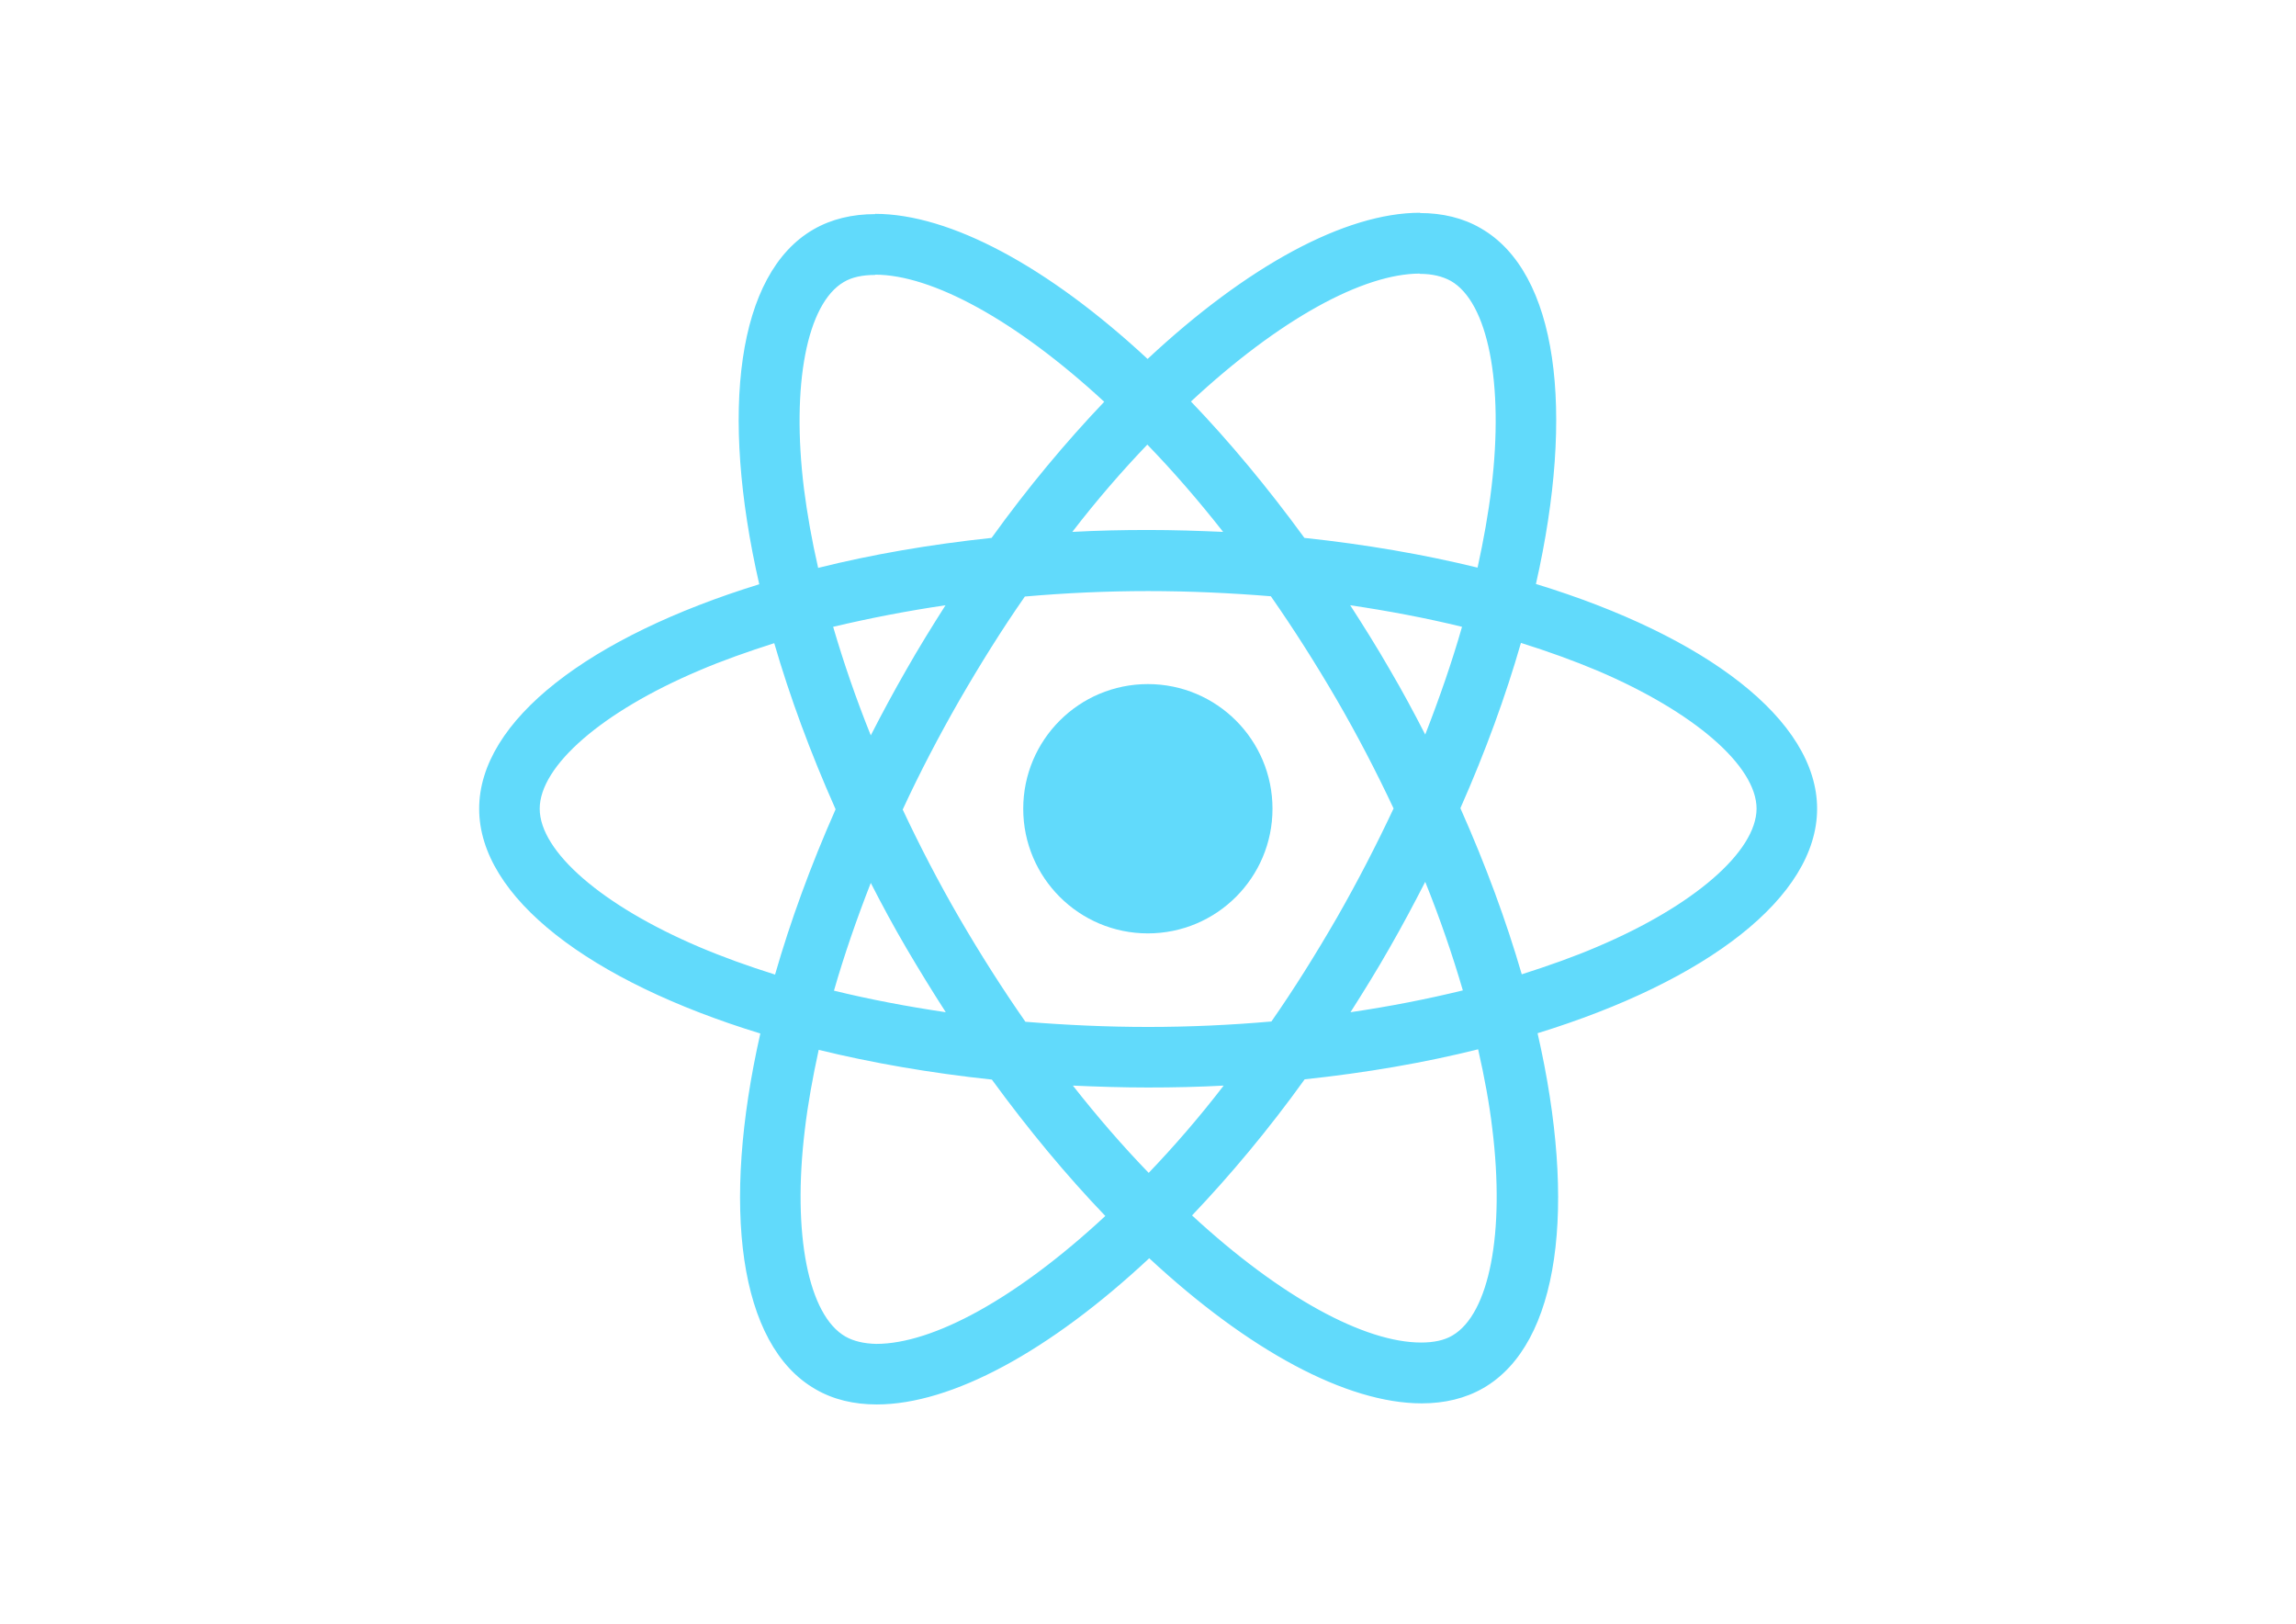
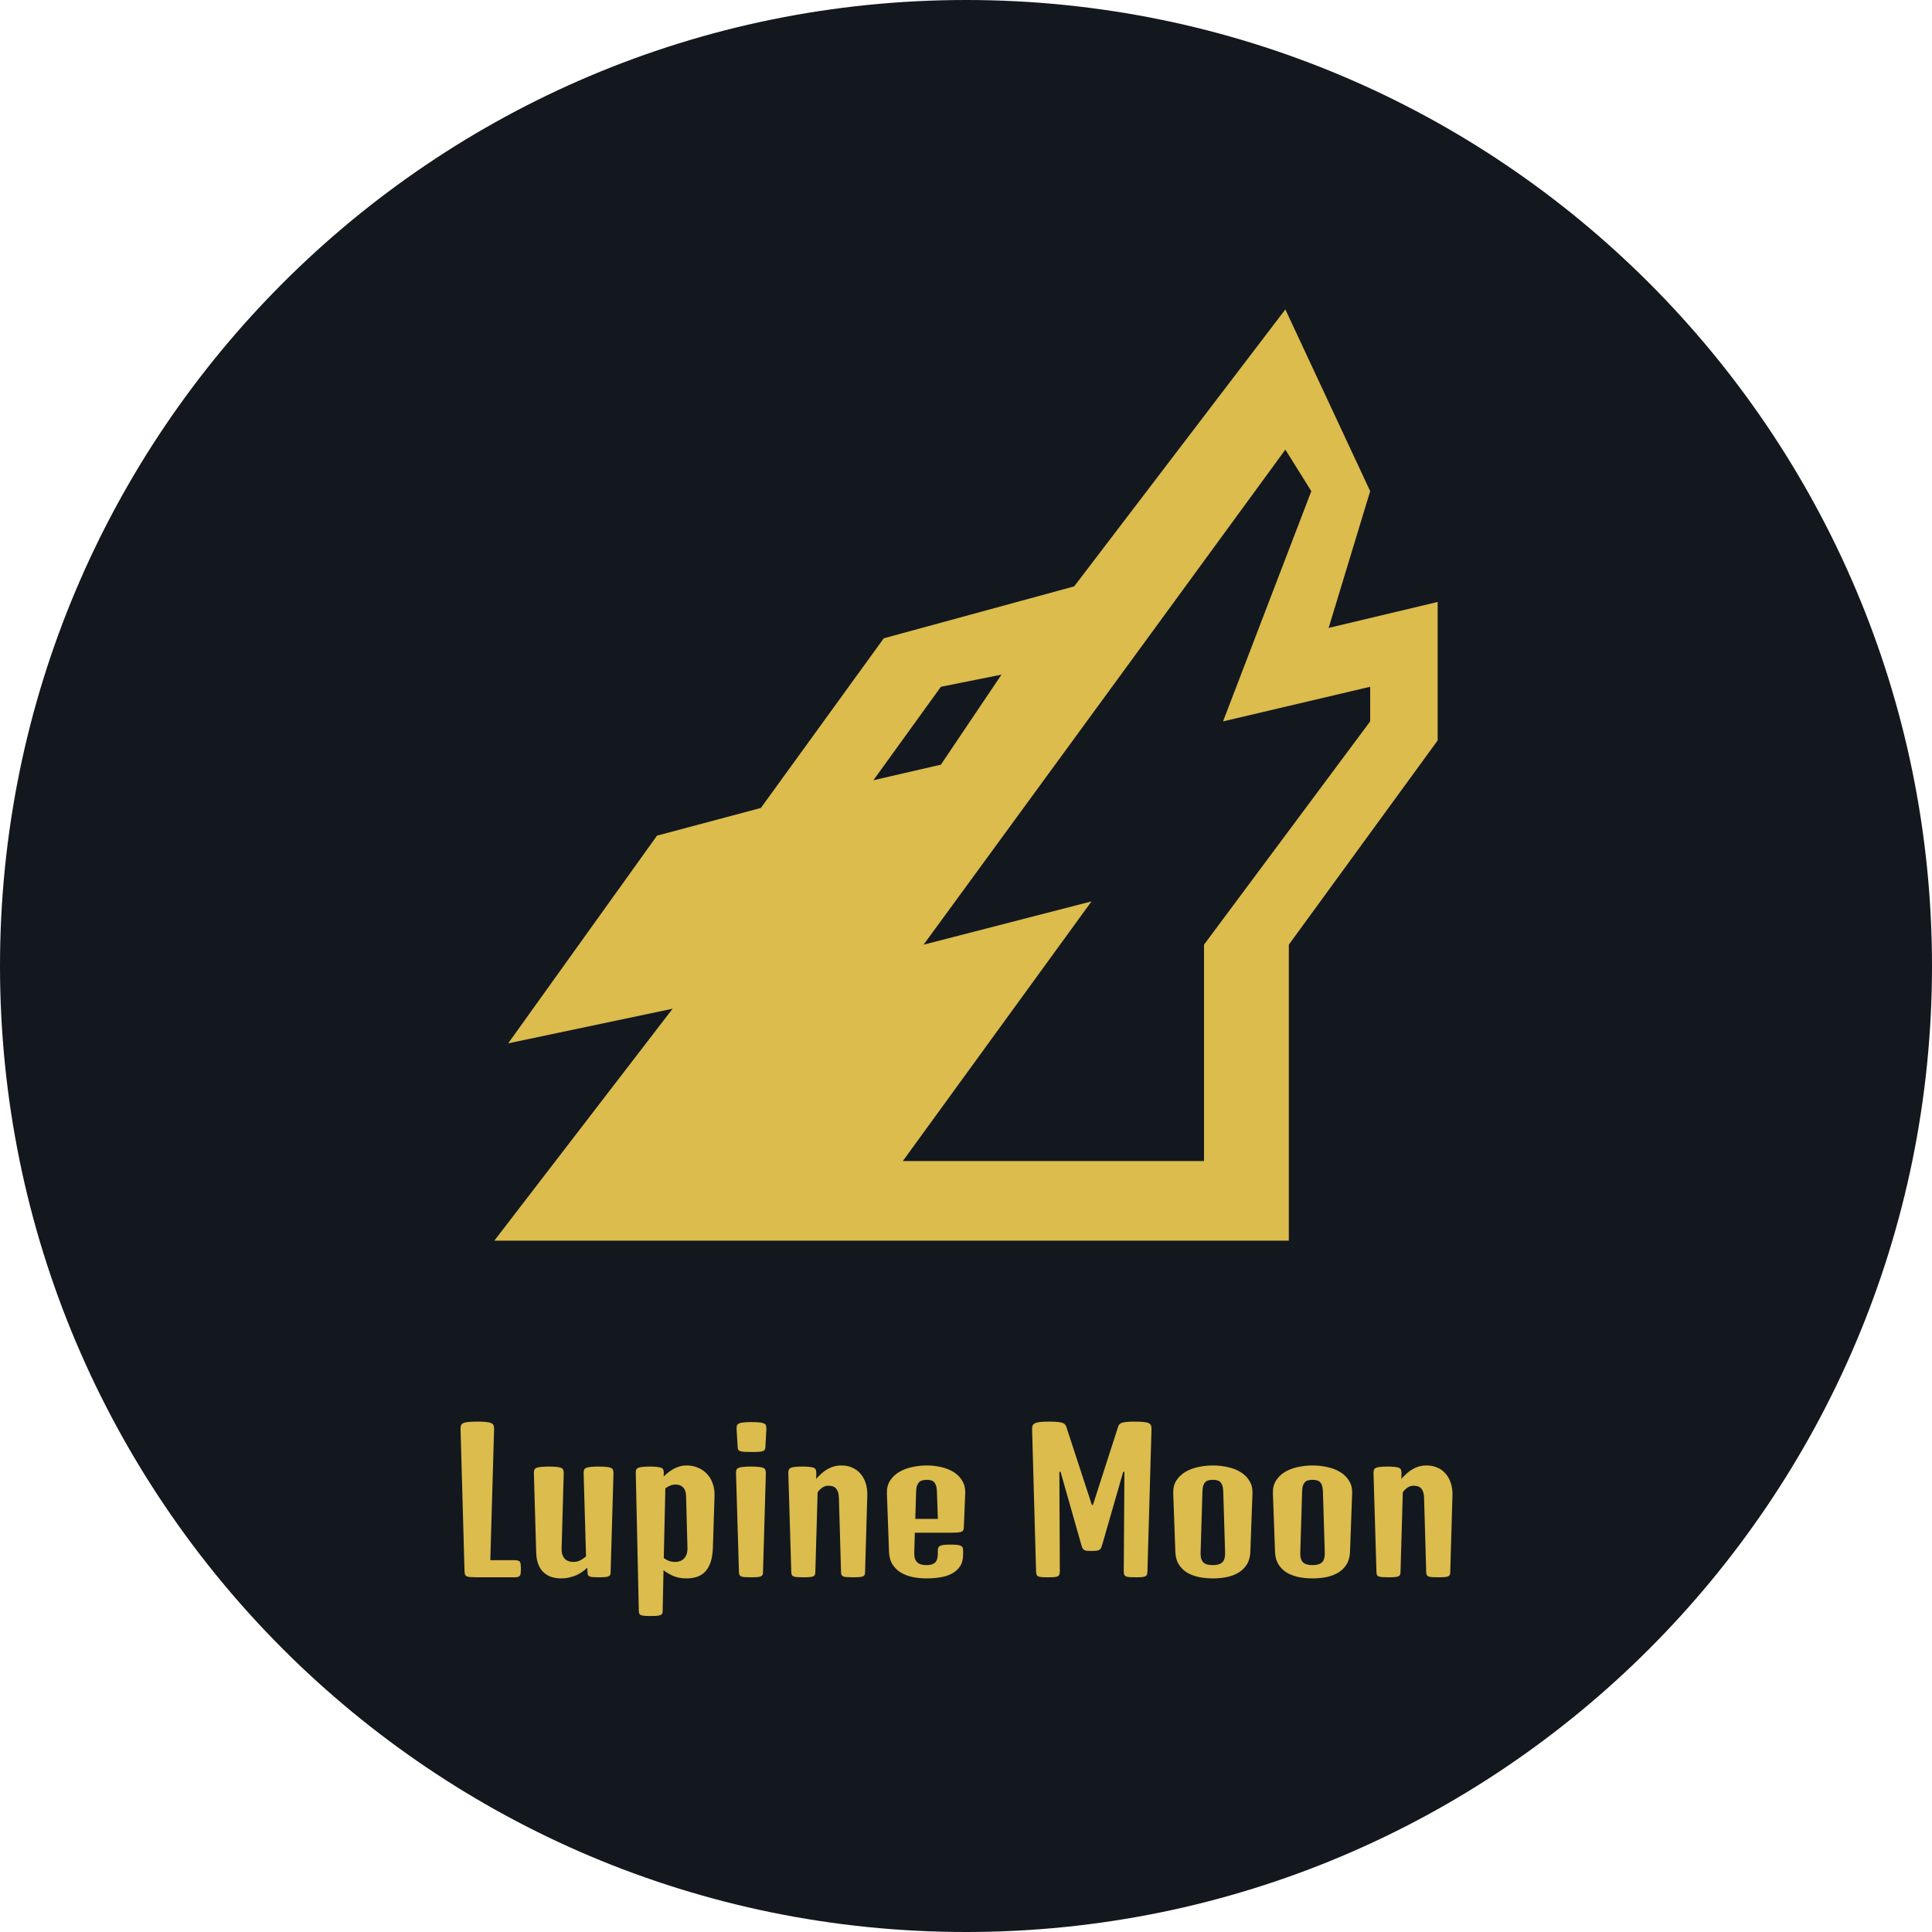
- <svg xmlns="http://www.w3.org/2000/svg" viewBox="0 0 841.9 595.3">
-   <g fill="#61DAFB">
-     <path d="M666.3 296.5c0-32.5-40.7-63.3-103.1-82.4 14.4-63.6 8-114.2-20.2-130.4-6.5-3.8-14.1-5.6-22.4-5.6v22.3c4.6 0 8.3.9 11.4 2.6 13.6 7.8 19.5 37.5 14.9 75.7-1.1 9.4-2.9 19.3-5.1 29.4-19.6-4.8-41-8.5-63.5-10.9-13.5-18.5-27.5-35.3-41.6-50 32.6-30.3 63.2-46.9 84-46.9V78c-27.5 0-63.5 19.6-99.9 53.6-36.4-33.8-72.4-53.2-99.9-53.2v22.3c20.7 0 51.4 16.5 84 46.6-14 14.7-28 31.4-41.3 49.9-22.6 2.4-44 6.1-63.6 11-2.3-10-4-19.7-5.2-29-4.7-38.2 1.1-67.9 14.6-75.8 3-1.8 6.9-2.6 11.5-2.6V78.5c-8.4 0-16 1.8-22.6 5.6-28.1 16.2-34.4 66.7-19.9 130.1-62.2 19.2-102.7 49.9-102.7 82.3 0 32.5 40.7 63.3 103.1 82.4-14.4 63.6-8 114.2 20.2 130.4 6.5 3.8 14.1 5.6 22.5 5.6 27.5 0 63.5-19.6 99.9-53.6 36.4 33.8 72.4 53.2 99.9 53.2 8.4 0 16-1.8 22.6-5.6 28.1-16.2 34.4-66.7 19.9-130.1 62-19.1 102.5-49.9 102.5-82.3zm-130.2-66.7c-3.7 12.9-8.3 26.2-13.5 39.5-4.1-8-8.4-16-13.1-24-4.6-8-9.5-15.8-14.4-23.4 14.2 2.1 27.9 4.7 41 7.9zm-45.8 106.5c-7.8 13.5-15.8 26.3-24.1 38.2-14.9 1.3-30 2-45.2 2-15.1 0-30.2-.7-45-1.9-8.3-11.9-16.4-24.6-24.2-38-7.6-13.1-14.5-26.4-20.8-39.8 6.2-13.4 13.2-26.8 20.7-39.9 7.8-13.5 15.8-26.3 24.1-38.2 14.9-1.3 30-2 45.2-2 15.1 0 30.2.7 45 1.9 8.3 11.9 16.4 24.6 24.2 38 7.6 13.1 14.5 26.4 20.8 39.8-6.3 13.4-13.2 26.8-20.7 39.9zm32.3-13c5.4 13.4 10 26.8 13.8 39.8-13.1 3.2-26.9 5.9-41.2 8 4.9-7.7 9.8-15.6 14.4-23.7 4.6-8 8.9-16.1 13-24.1zM421.2 430c-9.3-9.6-18.6-20.3-27.8-32 9 .4 18.2.7 27.5.7 9.4 0 18.7-.2 27.8-.7-9 11.7-18.3 22.4-27.5 32zm-74.4-58.9c-14.2-2.1-27.9-4.7-41-7.9 3.7-12.9 8.3-26.2 13.5-39.5 4.1 8 8.4 16 13.1 24 4.7 8 9.5 15.8 14.4 23.4zM420.7 163c9.3 9.6 18.6 20.3 27.8 32-9-.4-18.2-.7-27.5-.7-9.4 0-18.7.2-27.8.7 9-11.7 18.3-22.4 27.5-32zm-74 58.9c-4.9 7.7-9.8 15.6-14.4 23.7-4.6 8-8.9 16-13 24-5.4-13.4-10-26.8-13.8-39.8 13.1-3.1 26.9-5.8 41.2-7.9zm-90.5 125.2c-35.4-15.1-58.3-34.9-58.3-50.6 0-15.7 22.9-35.6 58.3-50.6 8.6-3.7 18-7 27.7-10.1 5.7 19.6 13.2 40 22.5 60.9-9.2 20.8-16.6 41.1-22.2 60.6-9.9-3.1-19.3-6.5-28-10.2zM310 490c-13.6-7.8-19.5-37.5-14.9-75.7 1.1-9.4 2.9-19.3 5.1-29.4 19.6 4.8 41 8.5 63.5 10.9 13.5 18.5 27.5 35.3 41.6 50-32.6 30.3-63.2 46.9-84 46.9-4.5-.1-8.3-1-11.3-2.7zm237.2-76.2c4.7 38.2-1.1 67.9-14.6 75.8-3 1.8-6.9 2.6-11.5 2.6-20.7 0-51.4-16.5-84-46.6 14-14.7 28-31.4 41.3-49.9 22.6-2.4 44-6.1 63.6-11 2.3 10.1 4.1 19.8 5.2 29.1zm38.5-66.7c-8.6 3.7-18 7-27.7 10.1-5.7-19.6-13.2-40-22.5-60.9 9.2-20.8 16.6-41.1 22.2-60.6 9.9 3.1 19.3 6.5 28.1 10.2 35.4 15.1 58.3 34.9 58.3 50.6-.1 15.7-23 35.6-58.4 50.6zM320.8 78.4z" />
-     <circle cx="420.9" cy="296.5" r="45.7" />
-     <path d="M520.5 78.1z" />
-   </g>
+ <svg xmlns="http://www.w3.org/2000/svg" width="512" height="512" viewBox="0 0 512 512" fill="none">
+   <rect width="512" height="512" rx="256" fill="#13181E" />
+   <path fill-rule="evenodd" clip-rule="evenodd" d="M341.55 250.349V328.789H131L178.248 267.321L134.67 276.495L174.119 221.45L201.642 214.11L234.211 169.156L284.67 155.395L340.633 82L363.11 130.165L352.101 166.404L381 159.523V196.22L341.55 250.349ZM249.349 182L265.404 178.789L249.349 202.642L231.459 206.771L249.349 182ZM319.073 250.349V307.688H239.257L289.257 238.881L244.761 250.349L340.633 119.156L347.514 130.165L324.119 191.174L363.11 182V191.174L319.073 250.349Z" fill="#DBBC4C" />
+   <path d="M122.052 378.767C122.035 378.343 122.076 378.002 122.174 377.741C122.271 377.481 122.475 377.277 122.784 377.131C123.11 376.984 123.565 376.887 124.151 376.838C124.737 376.773 125.519 376.74 126.495 376.74C127.455 376.74 128.229 376.773 128.814 376.838C129.4 376.887 129.848 376.984 130.157 377.131C130.483 377.277 130.694 377.481 130.792 377.741C130.906 378.002 130.955 378.343 130.938 378.767L129.938 413.459H136.31C136.733 413.459 137.058 413.5 137.286 413.581C137.53 413.646 137.701 413.768 137.799 413.947C137.913 414.11 137.978 414.338 137.994 414.631C138.027 414.924 138.043 415.29 138.043 415.729C138.043 416.169 138.027 416.535 137.994 416.828C137.978 417.121 137.913 417.357 137.799 417.536C137.701 417.699 137.53 417.821 137.286 417.902C137.058 417.967 136.733 418 136.31 418H126.495C125.746 418 125.144 417.984 124.688 417.951C124.249 417.919 123.915 417.845 123.688 417.731C123.46 417.618 123.305 417.455 123.224 417.243C123.159 417.015 123.118 416.714 123.102 416.34L122.052 378.767ZM141.485 390.437C141.485 390.095 141.518 389.81 141.583 389.582C141.664 389.338 141.843 389.151 142.12 389.021C142.397 388.89 142.796 388.801 143.316 388.752C143.854 388.687 144.562 388.654 145.44 388.654C146.319 388.654 147.019 388.687 147.54 388.752C148.077 388.801 148.484 388.89 148.761 389.021C149.037 389.151 149.208 389.338 149.273 389.582C149.355 389.81 149.396 390.095 149.396 390.437L148.834 410.358C148.818 411.075 148.899 411.66 149.078 412.116C149.257 412.572 149.493 412.938 149.786 413.215C150.095 413.475 150.437 413.662 150.812 413.776C151.186 413.874 151.568 413.923 151.959 413.923C152.659 413.923 153.285 413.776 153.839 413.483C154.392 413.174 154.881 412.832 155.304 412.458L154.669 390.437C154.669 390.095 154.701 389.81 154.767 389.582C154.848 389.338 155.027 389.151 155.304 389.021C155.58 388.89 155.979 388.801 156.5 388.752C157.037 388.687 157.745 388.654 158.624 388.654C159.503 388.654 160.203 388.687 160.724 388.752C161.261 388.801 161.668 388.89 161.944 389.021C162.221 389.151 162.392 389.338 162.457 389.582C162.538 389.81 162.579 390.095 162.579 390.437L161.822 416.608C161.822 416.918 161.782 417.162 161.7 417.341C161.619 417.52 161.464 417.658 161.236 417.756C161.008 417.854 160.683 417.919 160.26 417.951C159.853 417.984 159.308 418 158.624 418C157.989 418 157.477 417.984 157.086 417.951C156.712 417.919 156.419 417.854 156.207 417.756C156.012 417.658 155.873 417.52 155.792 417.341C155.727 417.162 155.694 416.918 155.694 416.608L155.646 415.461C155.287 415.786 154.881 416.12 154.425 416.462C153.969 416.804 153.448 417.113 152.862 417.39C152.293 417.65 151.658 417.862 150.958 418.024C150.274 418.203 149.518 418.293 148.688 418.293C146.669 418.293 145.082 417.715 143.927 416.56C142.771 415.404 142.161 413.703 142.096 411.457L141.485 390.437ZM168.487 390.437C168.471 390.095 168.495 389.81 168.561 389.582C168.642 389.338 168.813 389.151 169.073 389.021C169.334 388.89 169.708 388.801 170.196 388.752C170.701 388.687 171.368 388.654 172.198 388.654C173.028 388.654 173.688 388.687 174.176 388.752C174.68 388.801 175.063 388.89 175.323 389.021C175.584 389.151 175.746 389.338 175.812 389.582C175.893 389.81 175.925 390.095 175.909 390.437L175.885 391.291C176.275 390.9 176.69 390.534 177.13 390.192C177.569 389.834 178.041 389.525 178.546 389.265C179.05 388.988 179.579 388.768 180.133 388.605C180.686 388.443 181.28 388.361 181.915 388.361C183.054 388.361 184.088 388.565 185.016 388.972C185.943 389.362 186.733 389.916 187.384 390.632C188.051 391.348 188.556 392.202 188.897 393.195C189.239 394.188 189.394 395.271 189.361 396.442L188.922 410.188C188.873 411.652 188.678 412.906 188.336 413.947C187.994 414.973 187.522 415.811 186.92 416.462C186.334 417.097 185.618 417.561 184.771 417.854C183.925 418.146 182.981 418.293 181.939 418.293C180.589 418.293 179.409 418.073 178.399 417.634C177.39 417.178 176.536 416.674 175.836 416.12L175.616 426.862C175.616 427.172 175.576 427.416 175.494 427.595C175.413 427.774 175.258 427.912 175.03 428.01C174.802 428.107 174.485 428.173 174.078 428.205C173.671 428.238 173.126 428.254 172.442 428.254C171.759 428.254 171.205 428.238 170.782 428.205C170.375 428.173 170.058 428.107 169.83 428.01C169.618 427.912 169.472 427.774 169.391 427.595C169.326 427.416 169.293 427.172 169.293 426.862L168.487 390.437ZM175.909 412.897C176.284 413.174 176.715 413.418 177.203 413.63C177.708 413.825 178.269 413.923 178.888 413.923C179.929 413.923 180.743 413.605 181.329 412.971C181.931 412.32 182.216 411.392 182.184 410.188L181.817 396.442C181.801 395.889 181.712 395.417 181.549 395.026C181.402 394.636 181.199 394.326 180.938 394.099C180.694 393.854 180.41 393.684 180.084 393.586C179.758 393.472 179.417 393.415 179.059 393.415C178.57 393.415 178.082 393.513 177.594 393.708C177.122 393.903 176.699 394.139 176.324 394.416L175.909 412.897ZM199.151 384.797C198.354 384.797 197.711 384.781 197.223 384.748C196.751 384.715 196.384 384.65 196.124 384.553C195.88 384.455 195.709 384.317 195.611 384.138C195.53 383.959 195.489 383.715 195.489 383.405L195.196 378.645C195.196 378.303 195.229 378.018 195.294 377.79C195.375 377.546 195.554 377.359 195.831 377.229C196.108 377.098 196.507 377.009 197.027 376.96C197.564 376.895 198.272 376.862 199.151 376.862C200.03 376.862 200.73 376.895 201.251 376.96C201.788 377.009 202.195 377.098 202.472 377.229C202.748 377.359 202.919 377.546 202.984 377.79C203.066 378.018 203.106 378.303 203.106 378.645L202.838 383.405C202.838 383.715 202.789 383.959 202.691 384.138C202.61 384.317 202.439 384.455 202.179 384.553C201.918 384.65 201.544 384.715 201.056 384.748C200.584 384.781 199.949 384.797 199.151 384.797ZM195.05 390.437C195.05 390.095 195.082 389.81 195.147 389.582C195.229 389.338 195.408 389.151 195.685 389.021C195.961 388.89 196.36 388.801 196.881 388.752C197.418 388.687 198.126 388.654 199.005 388.654C199.884 388.654 200.584 388.687 201.104 388.752C201.642 388.801 202.049 388.89 202.325 389.021C202.602 389.151 202.773 389.338 202.838 389.582C202.919 389.81 202.96 390.095 202.96 390.437L202.203 416.608C202.203 416.918 202.162 417.162 202.081 417.341C202 417.52 201.845 417.658 201.617 417.756C201.389 417.854 201.064 417.919 200.641 417.951C200.234 417.984 199.688 418 199.005 418C198.321 418 197.768 417.984 197.345 417.951C196.938 417.919 196.62 417.854 196.393 417.756C196.181 417.658 196.035 417.52 195.953 417.341C195.872 417.162 195.831 416.918 195.831 416.608L195.05 390.437ZM208.917 390.437C208.917 390.095 208.95 389.81 209.015 389.582C209.096 389.338 209.259 389.151 209.503 389.021C209.763 388.89 210.138 388.801 210.626 388.752C211.131 388.687 211.798 388.654 212.628 388.654C213.458 388.654 214.117 388.687 214.605 388.752C215.11 388.801 215.484 388.89 215.729 389.021C215.989 389.151 216.152 389.338 216.217 389.582C216.298 389.81 216.339 390.095 216.339 390.437L216.29 391.926C216.746 391.405 217.21 390.933 217.682 390.51C218.17 390.07 218.683 389.696 219.22 389.387C219.773 389.061 220.359 388.809 220.978 388.63C221.596 388.451 222.271 388.361 223.004 388.361C223.997 388.361 224.916 388.54 225.763 388.898C226.625 389.257 227.358 389.777 227.96 390.461C228.578 391.145 229.05 391.975 229.376 392.951C229.718 393.928 229.872 395.035 229.84 396.271L229.254 416.608C229.254 416.918 229.213 417.162 229.132 417.341C229.05 417.52 228.896 417.658 228.668 417.756C228.44 417.854 228.115 417.919 227.691 417.951C227.285 417.984 226.739 418 226.056 418C225.372 418 224.819 417.984 224.396 417.951C223.989 417.919 223.671 417.854 223.443 417.756C223.232 417.658 223.085 417.52 223.004 417.341C222.923 417.162 222.882 416.918 222.882 416.608L222.32 396.979C222.304 396.345 222.223 395.816 222.076 395.393C221.93 394.969 221.734 394.636 221.49 394.392C221.246 394.147 220.953 393.977 220.611 393.879C220.286 393.781 219.928 393.732 219.537 393.732C218.919 393.732 218.373 393.903 217.901 394.245C217.429 394.587 217.022 394.994 216.681 395.466L216.07 416.608C216.07 416.918 216.03 417.162 215.948 417.341C215.867 417.52 215.712 417.658 215.484 417.756C215.257 417.854 214.931 417.919 214.508 417.951C214.101 417.984 213.556 418 212.872 418C212.188 418 211.635 417.984 211.212 417.951C210.805 417.919 210.488 417.854 210.26 417.756C210.048 417.658 209.902 417.52 209.82 417.341C209.739 417.162 209.698 416.918 209.698 416.608L208.917 390.437ZM235.04 395.783C234.991 394.481 235.26 393.366 235.846 392.438C236.448 391.494 237.245 390.721 238.238 390.119C239.247 389.517 240.395 389.077 241.681 388.801C242.983 388.508 244.309 388.361 245.66 388.361C246.946 388.361 248.207 388.508 249.444 388.801C250.681 389.077 251.78 389.517 252.74 390.119C253.701 390.721 254.457 391.494 255.011 392.438C255.58 393.366 255.841 394.481 255.792 395.783L255.426 404.792C255.41 405.101 255.353 405.345 255.255 405.524C255.174 405.703 255.011 405.842 254.767 405.939C254.522 406.037 254.173 406.102 253.717 406.135C253.277 406.167 252.691 406.184 251.959 406.184H242.438L242.291 411.457C242.275 412.076 242.332 412.596 242.462 413.02C242.608 413.443 242.82 413.785 243.097 414.045C243.373 414.305 243.715 414.493 244.122 414.606C244.529 414.72 244.993 414.777 245.514 414.777C246.555 414.777 247.32 414.549 247.809 414.094C248.297 413.638 248.541 412.832 248.541 411.677V410.92C248.541 410.611 248.582 410.358 248.663 410.163C248.744 409.951 248.899 409.789 249.127 409.675C249.371 409.545 249.713 409.455 250.152 409.406C250.592 409.357 251.178 409.333 251.91 409.333C252.626 409.333 253.204 409.357 253.644 409.406C254.083 409.455 254.417 409.545 254.645 409.675C254.889 409.789 255.043 409.943 255.108 410.139C255.19 410.334 255.23 410.586 255.23 410.896V411.97C255.23 413.256 254.954 414.305 254.4 415.119C253.847 415.933 253.115 416.576 252.203 417.048C251.308 417.52 250.274 417.845 249.103 418.024C247.947 418.203 246.759 418.293 245.538 418.293C244.301 418.293 243.097 418.179 241.925 417.951C240.753 417.707 239.703 417.316 238.775 416.779C237.864 416.226 237.115 415.502 236.529 414.606C235.96 413.711 235.65 412.596 235.602 411.262L235.04 395.783ZM248.541 402.521L248.297 395.368C248.281 394.685 248.199 394.131 248.053 393.708C247.923 393.285 247.735 392.959 247.491 392.731C247.263 392.504 246.987 392.357 246.661 392.292C246.352 392.211 246.018 392.17 245.66 392.17C245.253 392.17 244.879 392.211 244.537 392.292C244.195 392.357 243.894 392.504 243.634 392.731C243.39 392.959 243.186 393.285 243.023 393.708C242.877 394.131 242.796 394.685 242.779 395.368L242.56 402.521H248.541ZM273.517 378.767C273.5 378.343 273.557 378.002 273.688 377.741C273.818 377.481 274.046 377.277 274.371 377.131C274.713 376.984 275.169 376.887 275.738 376.838C276.324 376.773 277.065 376.74 277.96 376.74C278.774 376.74 279.457 376.765 280.011 376.813C280.564 376.846 281.012 376.911 281.354 377.009C281.712 377.106 281.98 377.245 282.159 377.424C282.354 377.603 282.493 377.823 282.574 378.083L289.361 398.835H289.63L296.319 378.083C296.384 377.823 296.507 377.603 296.686 377.424C296.865 377.245 297.125 377.106 297.467 377.009C297.809 376.911 298.24 376.846 298.761 376.813C299.282 376.765 299.924 376.74 300.689 376.74C301.65 376.74 302.423 376.773 303.009 376.838C303.595 376.887 304.05 376.984 304.376 377.131C304.701 377.277 304.913 377.481 305.011 377.741C305.125 378.002 305.174 378.343 305.157 378.767L304.083 416.34C304.067 416.714 304.026 417.015 303.961 417.243C303.896 417.455 303.749 417.618 303.521 417.731C303.31 417.845 303.001 417.919 302.594 417.951C302.187 417.984 301.633 418 300.934 418C300.25 418 299.697 417.984 299.273 417.951C298.867 417.919 298.557 417.845 298.346 417.731C298.134 417.618 297.988 417.455 297.906 417.243C297.841 417.015 297.809 416.714 297.809 416.34L297.979 390.046H297.662L292.047 409.553C291.949 409.862 291.843 410.114 291.729 410.31C291.632 410.505 291.485 410.66 291.29 410.773C291.095 410.871 290.826 410.936 290.484 410.969C290.159 411.001 289.719 411.018 289.166 411.018C288.678 411.018 288.287 411.001 287.994 410.969C287.701 410.92 287.465 410.847 287.286 410.749C287.123 410.635 286.993 410.489 286.896 410.31C286.798 410.114 286.7 409.862 286.603 409.553L281.061 390.046H280.743L280.865 416.34C280.865 416.714 280.825 417.015 280.743 417.243C280.678 417.455 280.532 417.618 280.304 417.731C280.092 417.845 279.783 417.919 279.376 417.951C278.969 417.984 278.416 418 277.716 418C277.016 418 276.463 417.984 276.056 417.951C275.649 417.919 275.331 417.845 275.104 417.731C274.892 417.618 274.754 417.455 274.688 417.243C274.623 417.015 274.583 416.714 274.566 416.34L273.517 378.767ZM310.919 395.783C310.87 394.481 311.131 393.366 311.7 392.438C312.286 391.494 313.067 390.721 314.044 390.119C315.037 389.517 316.176 389.077 317.462 388.801C318.748 388.508 320.066 388.361 321.417 388.361C322.768 388.361 324.086 388.508 325.372 388.801C326.658 389.077 327.789 389.517 328.766 390.119C329.758 390.721 330.54 391.494 331.109 392.438C331.695 393.366 331.964 394.481 331.915 395.783L331.354 411.237C331.305 412.572 330.995 413.695 330.426 414.606C329.856 415.502 329.116 416.226 328.204 416.779C327.293 417.316 326.251 417.707 325.079 417.951C323.907 418.179 322.695 418.293 321.441 418.293C320.172 418.293 318.951 418.179 317.779 417.951C316.607 417.707 315.558 417.316 314.63 416.779C313.718 416.226 312.978 415.502 312.408 414.606C311.839 413.711 311.529 412.596 311.48 411.262L310.919 395.783ZM318.17 411.457C318.154 412.076 318.202 412.596 318.316 413.02C318.447 413.443 318.642 413.785 318.902 414.045C319.179 414.305 319.521 414.493 319.928 414.606C320.351 414.72 320.847 414.777 321.417 414.777C322.556 414.777 323.386 414.533 323.907 414.045C324.444 413.557 324.697 412.686 324.664 411.433L324.176 395.368C324.16 394.685 324.078 394.131 323.932 393.708C323.801 393.285 323.614 392.959 323.37 392.731C323.126 392.504 322.841 392.357 322.516 392.292C322.19 392.211 321.824 392.17 321.417 392.17C321.01 392.17 320.644 392.211 320.318 392.292C319.993 392.357 319.708 392.504 319.464 392.731C319.22 392.959 319.024 393.285 318.878 393.708C318.748 394.131 318.674 394.685 318.658 395.368L318.17 411.457ZM337.335 395.783C337.286 394.481 337.547 393.366 338.116 392.438C338.702 391.494 339.483 390.721 340.46 390.119C341.453 389.517 342.592 389.077 343.878 388.801C345.164 388.508 346.482 388.361 347.833 388.361C349.184 388.361 350.502 388.508 351.788 388.801C353.074 389.077 354.205 389.517 355.182 390.119C356.174 390.721 356.956 391.494 357.525 392.438C358.111 393.366 358.38 394.481 358.331 395.783L357.77 411.237C357.721 412.572 357.411 413.695 356.842 414.606C356.272 415.502 355.532 416.226 354.62 416.779C353.709 417.316 352.667 417.707 351.495 417.951C350.323 418.179 349.111 418.293 347.857 418.293C346.588 418.293 345.367 418.179 344.195 417.951C343.023 417.707 341.974 417.316 341.046 416.779C340.134 416.226 339.394 415.502 338.824 414.606C338.255 413.711 337.945 412.596 337.896 411.262L337.335 395.783ZM344.586 411.457C344.57 412.076 344.618 412.596 344.732 413.02C344.863 413.443 345.058 413.785 345.318 414.045C345.595 414.305 345.937 414.493 346.344 414.606C346.767 414.72 347.263 414.777 347.833 414.777C348.972 414.777 349.802 414.533 350.323 414.045C350.86 413.557 351.113 412.686 351.08 411.433L350.592 395.368C350.576 394.685 350.494 394.131 350.348 393.708C350.217 393.285 350.03 392.959 349.786 392.731C349.542 392.504 349.257 392.357 348.932 392.292C348.606 392.211 348.24 392.17 347.833 392.17C347.426 392.17 347.06 392.211 346.734 392.292C346.409 392.357 346.124 392.504 345.88 392.731C345.636 392.959 345.44 393.285 345.294 393.708C345.164 394.131 345.09 394.685 345.074 395.368L344.586 411.457ZM363.995 390.437C363.995 390.095 364.028 389.81 364.093 389.582C364.174 389.338 364.337 389.151 364.581 389.021C364.841 388.89 365.216 388.801 365.704 388.752C366.209 388.687 366.876 388.654 367.706 388.654C368.536 388.654 369.195 388.687 369.684 388.752C370.188 388.801 370.562 388.89 370.807 389.021C371.067 389.151 371.23 389.338 371.295 389.582C371.376 389.81 371.417 390.095 371.417 390.437L371.368 391.926C371.824 391.405 372.288 390.933 372.76 390.51C373.248 390.07 373.761 389.696 374.298 389.387C374.851 389.061 375.437 388.809 376.056 388.63C376.674 388.451 377.35 388.361 378.082 388.361C379.075 388.361 379.994 388.54 380.841 388.898C381.703 389.257 382.436 389.777 383.038 390.461C383.657 391.145 384.129 391.975 384.454 392.951C384.796 393.928 384.951 395.035 384.918 396.271L384.332 416.608C384.332 416.918 384.291 417.162 384.21 417.341C384.129 417.52 383.974 417.658 383.746 417.756C383.518 417.854 383.193 417.919 382.77 417.951C382.363 417.984 381.817 418 381.134 418C380.45 418 379.897 417.984 379.474 417.951C379.067 417.919 378.749 417.854 378.521 417.756C378.31 417.658 378.163 417.52 378.082 417.341C378.001 417.162 377.96 416.918 377.96 416.608L377.398 396.979C377.382 396.345 377.301 395.816 377.154 395.393C377.008 394.969 376.812 394.636 376.568 394.392C376.324 394.147 376.031 393.977 375.689 393.879C375.364 393.781 375.006 393.732 374.615 393.732C373.997 393.732 373.451 393.903 372.979 394.245C372.507 394.587 372.101 394.994 371.759 395.466L371.148 416.608C371.148 416.918 371.108 417.162 371.026 417.341C370.945 417.52 370.79 417.658 370.562 417.756C370.335 417.854 370.009 417.919 369.586 417.951C369.179 417.984 368.634 418 367.95 418C367.267 418 366.713 417.984 366.29 417.951C365.883 417.919 365.566 417.854 365.338 417.756C365.126 417.658 364.98 417.52 364.898 417.341C364.817 417.162 364.776 416.918 364.776 416.608L363.995 390.437Z" fill="#DBBC4C" />
</svg>
